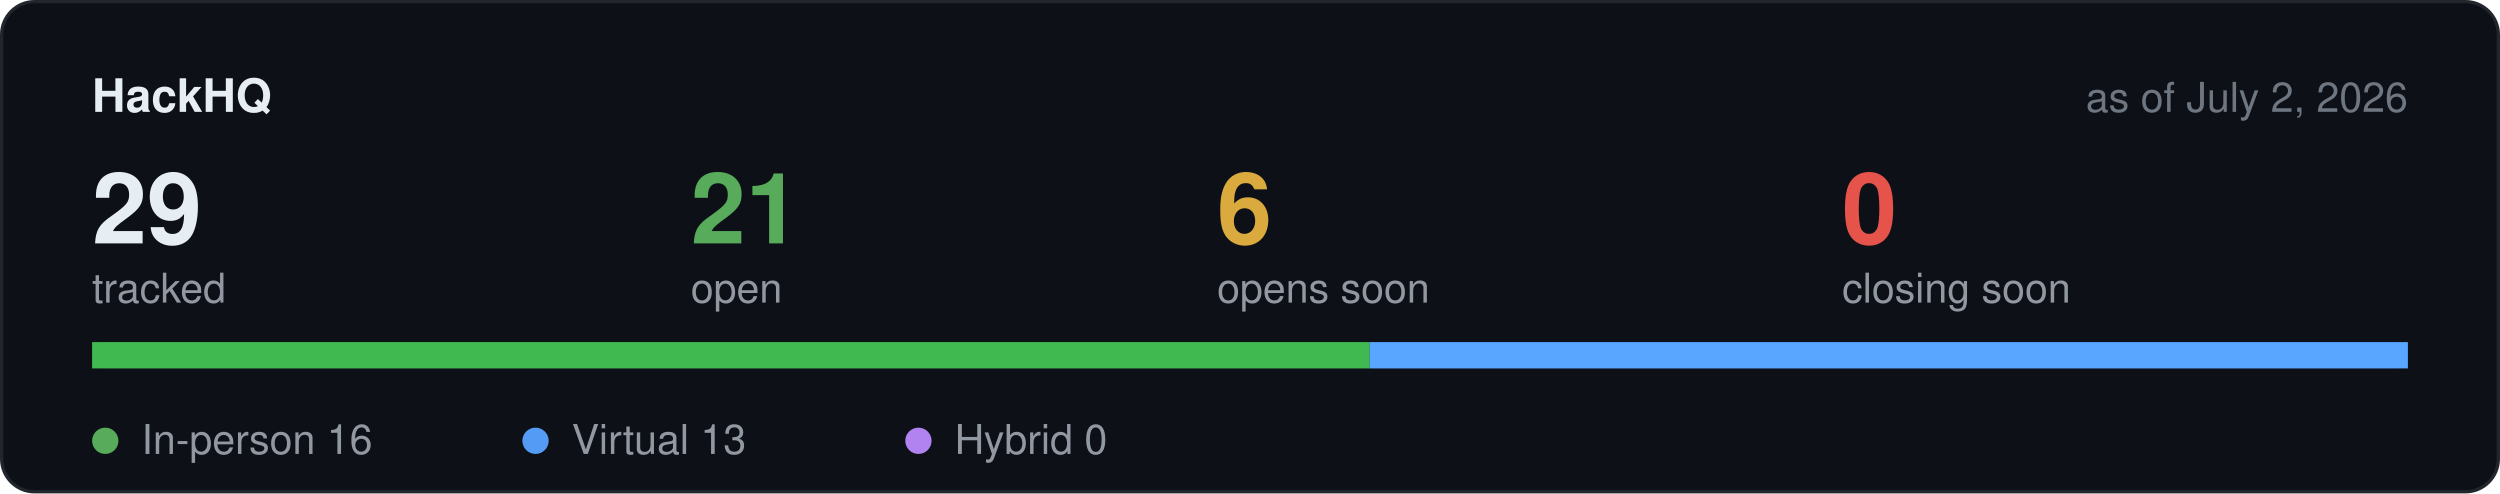
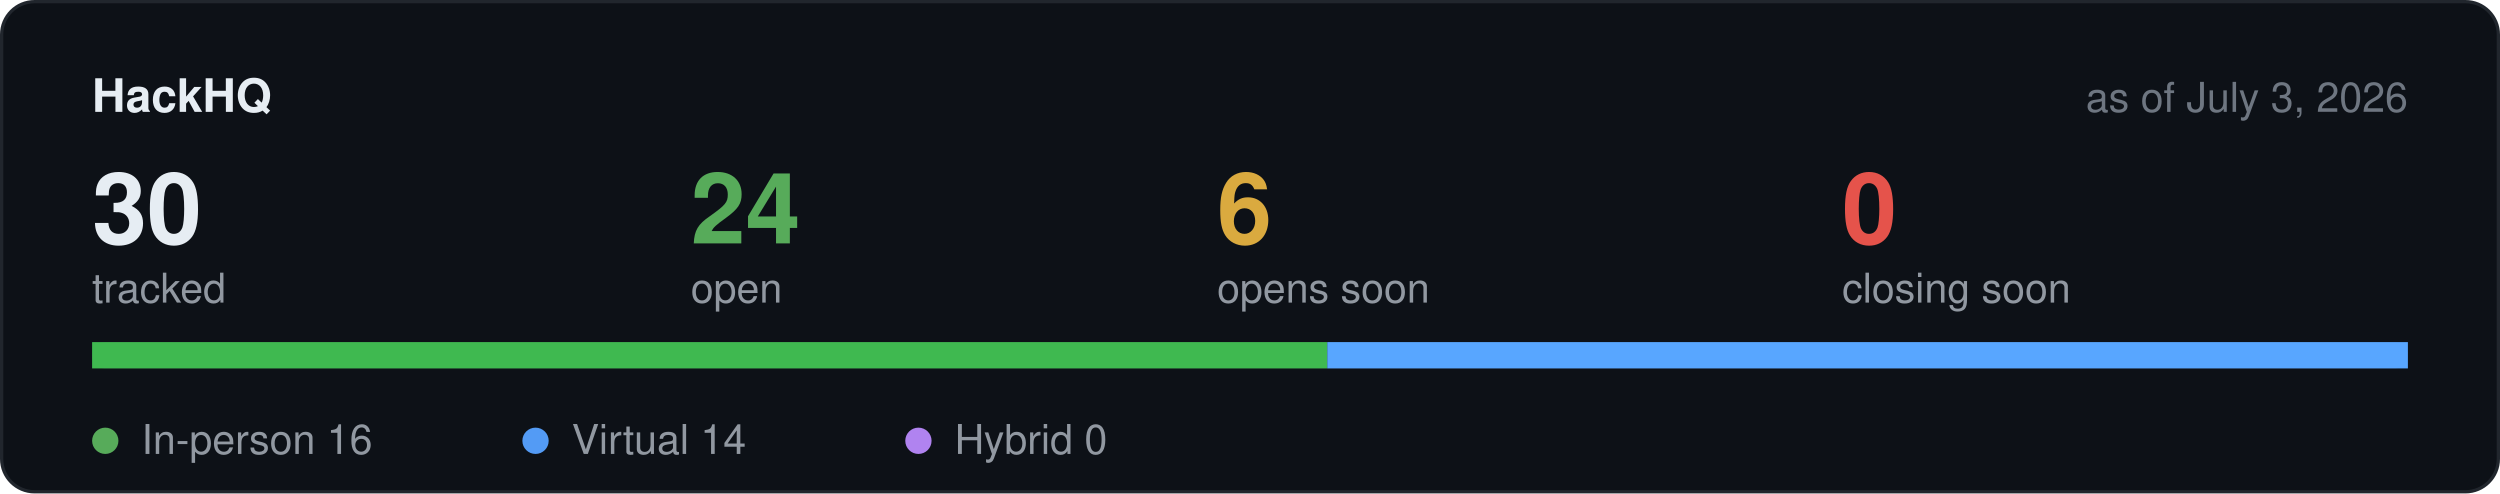
<svg xmlns="http://www.w3.org/2000/svg" width="760" height="150" viewBox="0 0 760 150" role="img" aria-label="Hackathon stats">
  <rect x="0.5" y="0.5" width="759" height="149" rx="10" fill="#0d1117" stroke="#21262d" />
  <text x="28" y="34" font-family="-apple-system,BlinkMacSystemFont,Segoe UI,Helvetica,Arial,sans-serif" font-size="14" font-weight="600" fill="#e6edf3">HackHQ</text>
-   <text x="732" y="34" text-anchor="end" font-family="-apple-system,BlinkMacSystemFont,Segoe UI,Helvetica,Arial,sans-serif" font-size="12.5" fill="#6e7681">as of July 2, 2026</text>
-   <text x="28" y="74" font-family="-apple-system,BlinkMacSystemFont,Segoe UI,Helvetica,Arial,sans-serif" font-size="30" font-weight="600" fill="#e6edf3">29</text>
+   <text x="732" y="34" text-anchor="end" font-family="-apple-system,BlinkMacSystemFont,Segoe UI,Helvetica,Arial,sans-serif" font-size="12.5" fill="#6e7681">as of July 3, 2026</text>
+   <text x="28" y="74" font-family="-apple-system,BlinkMacSystemFont,Segoe UI,Helvetica,Arial,sans-serif" font-size="30" font-weight="600" fill="#e6edf3">30</text>
  <text x="28" y="92" font-family="-apple-system,BlinkMacSystemFont,Segoe UI,Helvetica,Arial,sans-serif" font-size="12.5" fill="#9198a1">tracked</text>
-   <text x="210" y="74" font-family="-apple-system,BlinkMacSystemFont,Segoe UI,Helvetica,Arial,sans-serif" font-size="30" font-weight="600" fill="#57ab5a">21</text>
+   <text x="210" y="74" font-family="-apple-system,BlinkMacSystemFont,Segoe UI,Helvetica,Arial,sans-serif" font-size="30" font-weight="600" fill="#57ab5a">24</text>
  <text x="210" y="92" font-family="-apple-system,BlinkMacSystemFont,Segoe UI,Helvetica,Arial,sans-serif" font-size="12.5" fill="#9198a1">open</text>
  <text x="370" y="74" font-family="-apple-system,BlinkMacSystemFont,Segoe UI,Helvetica,Arial,sans-serif" font-size="30" font-weight="600" fill="#daaa3f">6</text>
  <text x="370" y="92" font-family="-apple-system,BlinkMacSystemFont,Segoe UI,Helvetica,Arial,sans-serif" font-size="12.5" fill="#9198a1">opens soon</text>
  <text x="560" y="74" font-family="-apple-system,BlinkMacSystemFont,Segoe UI,Helvetica,Arial,sans-serif" font-size="30" font-weight="600" fill="#e5534b">0</text>
  <text x="560" y="92" font-family="-apple-system,BlinkMacSystemFont,Segoe UI,Helvetica,Arial,sans-serif" font-size="12.5" fill="#9198a1">closing soon</text>
  <rect x="28" y="104" width="704" height="8" rx="4" fill="#21262d" />
-   <rect x="28.0" y="104" width="388.4" height="8" fill="#3fb950" />
-   <rect x="416.4" y="104" width="315.6" height="8" fill="#58a6ff" />
+   <rect x="28.0" y="104" width="375.5" height="8" fill="#3fb950" />
+   <rect x="403.5" y="104" width="328.5" height="8" fill="#58a6ff" />
  <circle cx="32" cy="134" r="4" fill="#57ab5a" />
  <text x="43" y="138" font-family="-apple-system,BlinkMacSystemFont,Segoe UI,Helvetica,Arial,sans-serif" font-size="12.5" fill="#9198a1">In-person 16</text>
  <circle cx="162.8" cy="134" r="4" fill="#539bf5" />
-   <text x="173.8" y="138" font-family="-apple-system,BlinkMacSystemFont,Segoe UI,Helvetica,Arial,sans-serif" font-size="12.5" fill="#9198a1">Virtual 13</text>
+   <text x="173.8" y="138" font-family="-apple-system,BlinkMacSystemFont,Segoe UI,Helvetica,Arial,sans-serif" font-size="12.5" fill="#9198a1">Virtual 14</text>
  <circle cx="279.2" cy="134" r="4" fill="#b083f0" />
  <text x="290.2" y="138" font-family="-apple-system,BlinkMacSystemFont,Segoe UI,Helvetica,Arial,sans-serif" font-size="12.5" fill="#9198a1">Hybrid 0</text>
</svg>
